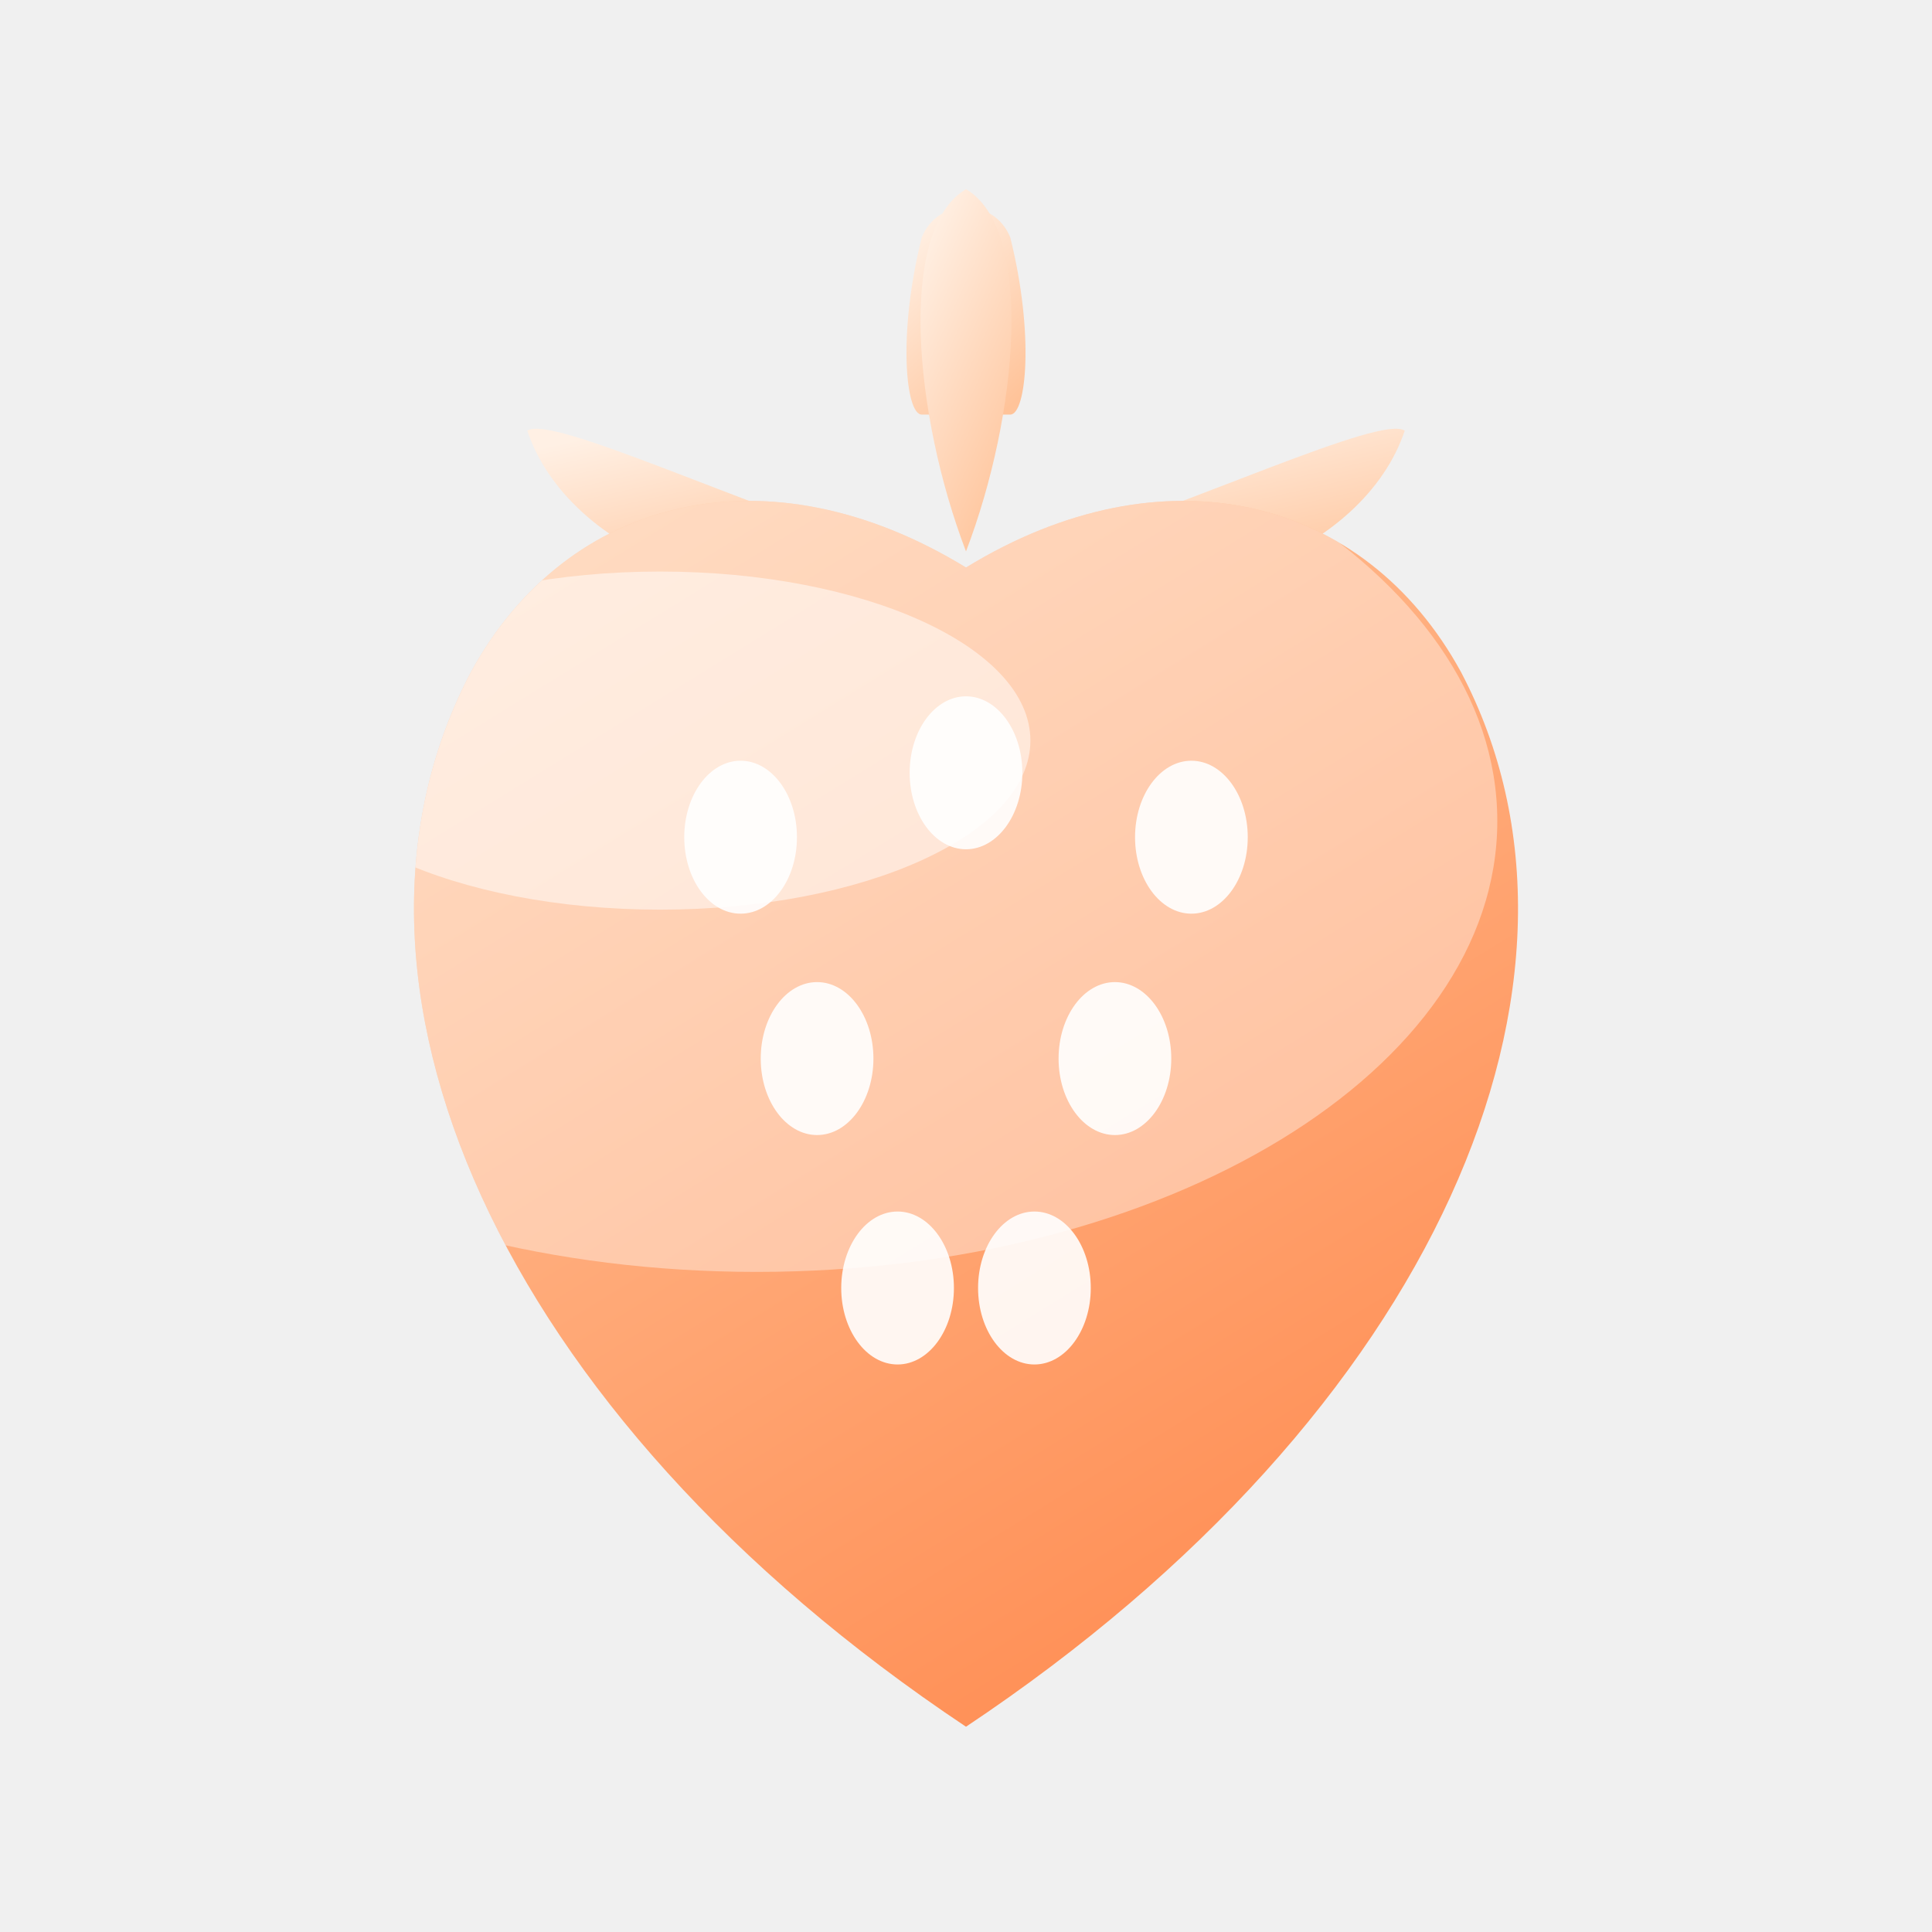
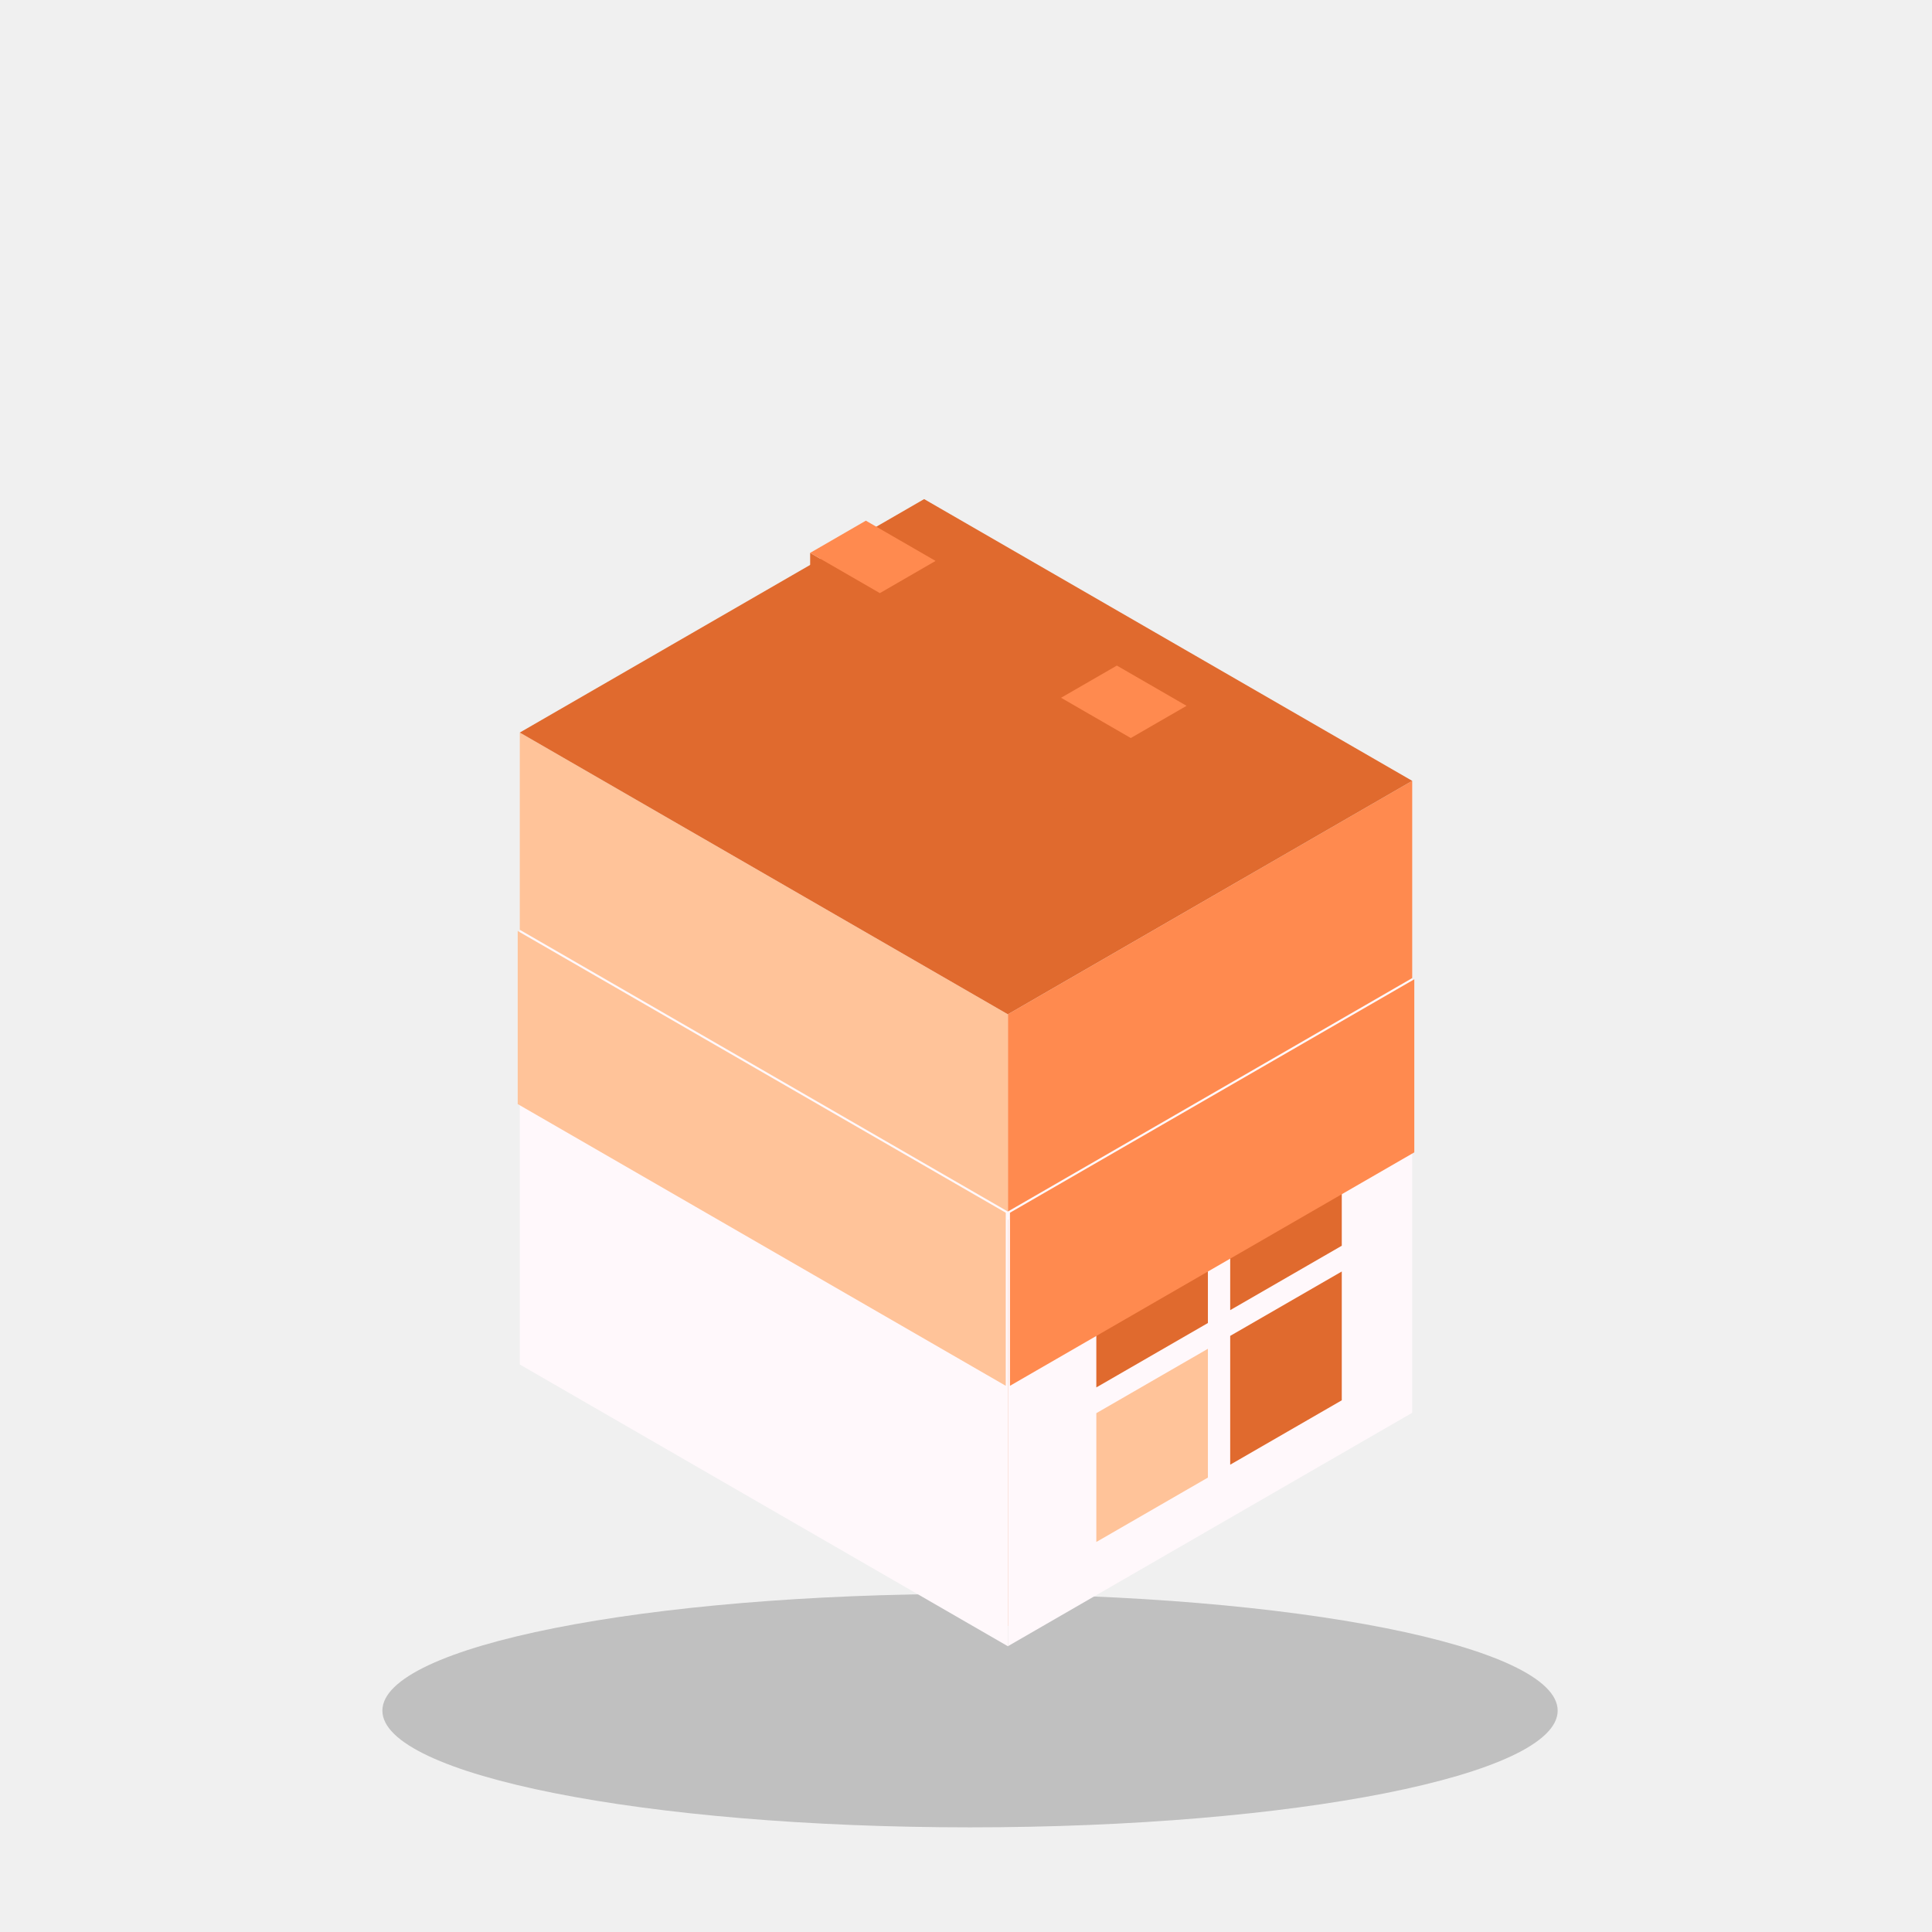
<svg xmlns="http://www.w3.org/2000/svg" viewBox="0 0 24 24" fill="none">
-   <defs>
-     <linearGradient id="n-fill" x1="0.25" y1="0" x2="0.8" y2="1">
-       <stop offset="0%" stop-color="#FFC399" />
-       <stop offset="100%" stop-color="#FF8A4F" />
-     </linearGradient>
-     <linearGradient id="n-acc" x1="0.25" y1="0" x2="0.8" y2="1">
-       <stop offset="0%" stop-color="#FFF0E4" />
-       <stop offset="100%" stop-color="#FFC399" />
-     </linearGradient>
-     <clipPath id="n-clip">
-       <path d="M12 21.45 C6.15 17.55 3.85 12.15 5.85 8.35 C7.05 6.15 9.55 5.55 12 7.05 C14.45 5.55 16.95 6.15 18.15 8.35 C20.15 12.15 17.85 17.55 12 21.45 Z" />
-     </clipPath>
-   </defs>
-   <path d="M11.45 5.15 H12.55 C12.75 5.15 12.85 4.15 12.55 2.95 C12.35 2.45 11.65 2.45 11.45 2.95 C11.15 4.15 11.25 5.15 11.45 5.15 Z" fill="url(#n-acc)" />
-   <path d="M11.35 6.95 C9.15 6.25 6.85 5.15 6.55 5.35 C7.05 6.85 9.35 7.85 11.35 6.95 Z" fill="url(#n-acc)" />
-   <path d="M12.65 6.95 C14.85 6.25 17.15 5.15 17.45 5.35 C16.95 6.85 14.65 7.85 12.65 6.95 Z" fill="url(#n-acc)" />
-   <path d="M12 6.85 C11.35 5.15 11.15 2.85 12 2.35 C12.85 2.85 12.65 5.15 12 6.85 Z" fill="url(#n-acc)" />
-   <path d="M12 21.45 C6.15 17.55 3.85 12.15 5.85 8.35 C7.05 6.15 9.55 5.55 12 7.05 C14.45 5.55 16.95 6.15 18.15 8.35 C20.15 12.15 17.85 17.55 12 21.45 Z" fill="url(#n-fill)" />
-   <g clip-path="url(#n-clip)">
-     <ellipse cx="9.4" cy="10.2" rx="9.2" ry="5.6" fill="#ffffff" fill-opacity="0.38" />
-     <ellipse cx="8.2" cy="9.2" rx="4.6" ry="2.1" fill="#ffffff" fill-opacity="0.5" />
-   </g>
-   <ellipse cx="9.2" cy="10.4" rx="0.7" ry="0.95" fill="#FFFFFF" fill-opacity="0.9" />
-   <ellipse cx="12.0" cy="9.6" rx="0.7" ry="0.95" fill="#FFFFFF" fill-opacity="0.9" />
-   <ellipse cx="14.8" cy="10.4" rx="0.7" ry="0.95" fill="#FFFFFF" fill-opacity="0.9" />
-   <ellipse cx="10.15" cy="13.15" rx="0.7" ry="0.95" fill="#FFFFFF" fill-opacity="0.9" />
-   <ellipse cx="13.85" cy="13.15" rx="0.7" ry="0.95" fill="#FFFFFF" fill-opacity="0.9" />
-   <ellipse cx="11.15" cy="16.0" rx="0.7" ry="0.95" fill="#FFFFFF" fill-opacity="0.9" />
-   <ellipse cx="12.85" cy="16.0" rx="0.7" ry="0.95" fill="#FFFFFF" fill-opacity="0.9" />
+   <ellipse cx="12.05" cy="21.25" rx="7.3" ry="1.45" fill="#000000" fill-opacity="0.20" />
+   <path d="M 16.59 17.85 L 12.433 20.25 L 12.433 19.9 L 16.59 17.5 Z" fill="#E06A2E" />
+   <path d="M 7.41 17.35 L 12.433 20.25 L 12.433 19.9 L 7.41 17 Z" fill="#E06A2E" />
+   <path d="M 11.567 14.6 L 16.59 17.5 L 12.433 19.9 L 7.41 17 Z" fill="#E06A2E" />
+   <path d="M 17.543 17.55 L 12.52 20.45 L 12.52 15.05 L 17.543 12.15 Z" fill="#FFF8FB" />
+   <path d="M 6.457 16.95 L 12.52 20.45 L 12.52 15.05 L 6.457 11.55 Z" fill="#FFF8FB" />
+   <path d="M 11.48 8.65 L 17.543 12.15 L 12.52 15.05 L 6.457 11.55 Z" fill="#FFF8FB" />
+   <path d="M 16.668 15.475 L 15.282 16.275 L 15.282 14.675 L 16.668 13.875 Z" fill="#E06A2E" />
+   <path d="M 15.005 16.435 L 13.619 17.235 L 13.619 15.635 L 15.005 14.835 Z" fill="#E06A2E" />
+   <path d="M 16.668 17.395 L 15.282 18.195 L 15.282 16.595 L 16.668 15.795 Z" fill="#E06A2E" />
+   <path d="M 15.005 18.355 L 13.619 19.155 L 13.619 17.555 L 15.005 16.755 Z" fill="#FFC399" />
+   <path d="M 17.569 14.315 L 12.546 17.215 L 12.546 15.065 L 17.569 12.165 Z" fill="#FF8A4F" />
+   <path d="M 6.431 13.715 L 12.494 17.215 L 12.494 15.065 L 6.431 11.565 Z" fill="#FFC399" />
+   <path d="M 17.543 12.15 L 12.52 15.05 L 12.52 12.6 L 17.543 9.7 Z" fill="#FF8A4F" />
+   <path d="M 6.457 11.55 L 12.52 15.05 L 12.52 12.6 L 6.457 9.1 Z" fill="#FFC399" />
+   <path d="M 11.48 6.2 L 17.543 9.7 L 12.52 12.6 L 6.457 9.1 Z" fill="#E06A2E" />
+   <path d="M 11.059 7.993 L 10.367 8.393 L 10.367 7.243 L 11.059 6.843 Z" fill="#E06A2E" />
+   <path d="M 10.064 8.218 L 10.367 8.393 L 10.367 7.243 L 10.064 7.068 Z" fill="#E06A2E" />
+   <path d="M 10.756 6.668 L 11.059 6.843 L 10.367 7.243 L 10.064 7.068 Z" fill="#E06A2E" />
+   <path d="M 11.622 8.318 L 10.93 8.718 L 10.93 7.568 L 11.622 7.168 Z" fill="#E06A2E" />
+   <path d="M 10.626 8.543 L 10.93 8.718 L 10.93 7.568 L 10.626 7.393 Z" fill="#E06A2E" />
+   <path d="M 11.319 6.993 L 11.622 7.168 L 10.93 7.568 L 10.626 7.393 Z" fill="#E06A2E" />
+   <path d="M 11.622 7.318 L 10.93 7.718 L 10.93 7.368 L 11.622 6.968 Z" fill="#E06A2E" />
+   <path d="M 10.064 7.218 L 10.93 7.718 L 10.93 7.368 L 10.064 6.868 Z" fill="#E06A2E" />
+   <path d="M 10.756 6.468 L 11.622 6.968 L 10.93 7.368 L 10.064 6.868 Z" fill="#FF8A4F" />
+   <path d="M 14.177 9.793 L 13.484 10.193 L 13.484 9.043 L 14.177 8.643 Z" fill="#E06A2E" />
+   <path d="M 13.181 10.018 L 13.484 10.193 L 13.484 9.043 L 13.181 8.868 Z" fill="#E06A2E" />
+   <path d="M 13.874 8.468 L 14.177 8.643 L 13.484 9.043 L 13.181 8.868 Z" fill="#E06A2E" />
+   <path d="M 14.74 10.118 L 14.047 10.518 L 14.047 9.368 L 14.74 8.968 Z" fill="#E06A2E" />
+   <path d="M 13.744 10.343 L 14.047 10.518 L 14.047 9.368 L 13.744 9.193 Z" fill="#E06A2E" />
+   <path d="M 14.437 8.793 L 14.74 8.968 L 14.047 9.368 L 13.744 9.193 Z" fill="#E06A2E" />
+   <path d="M 14.74 9.118 L 14.047 9.518 L 14.047 9.168 L 14.74 8.768 Z" fill="#E06A2E" />
+   <path d="M 13.181 9.018 L 14.047 9.518 L 14.047 9.168 L 13.181 8.668 Z" fill="#E06A2E" />
+   <path d="M 13.874 8.268 L 14.74 8.768 L 14.047 9.168 L 13.181 8.668 Z" fill="#FF8A4F" />
</svg>
